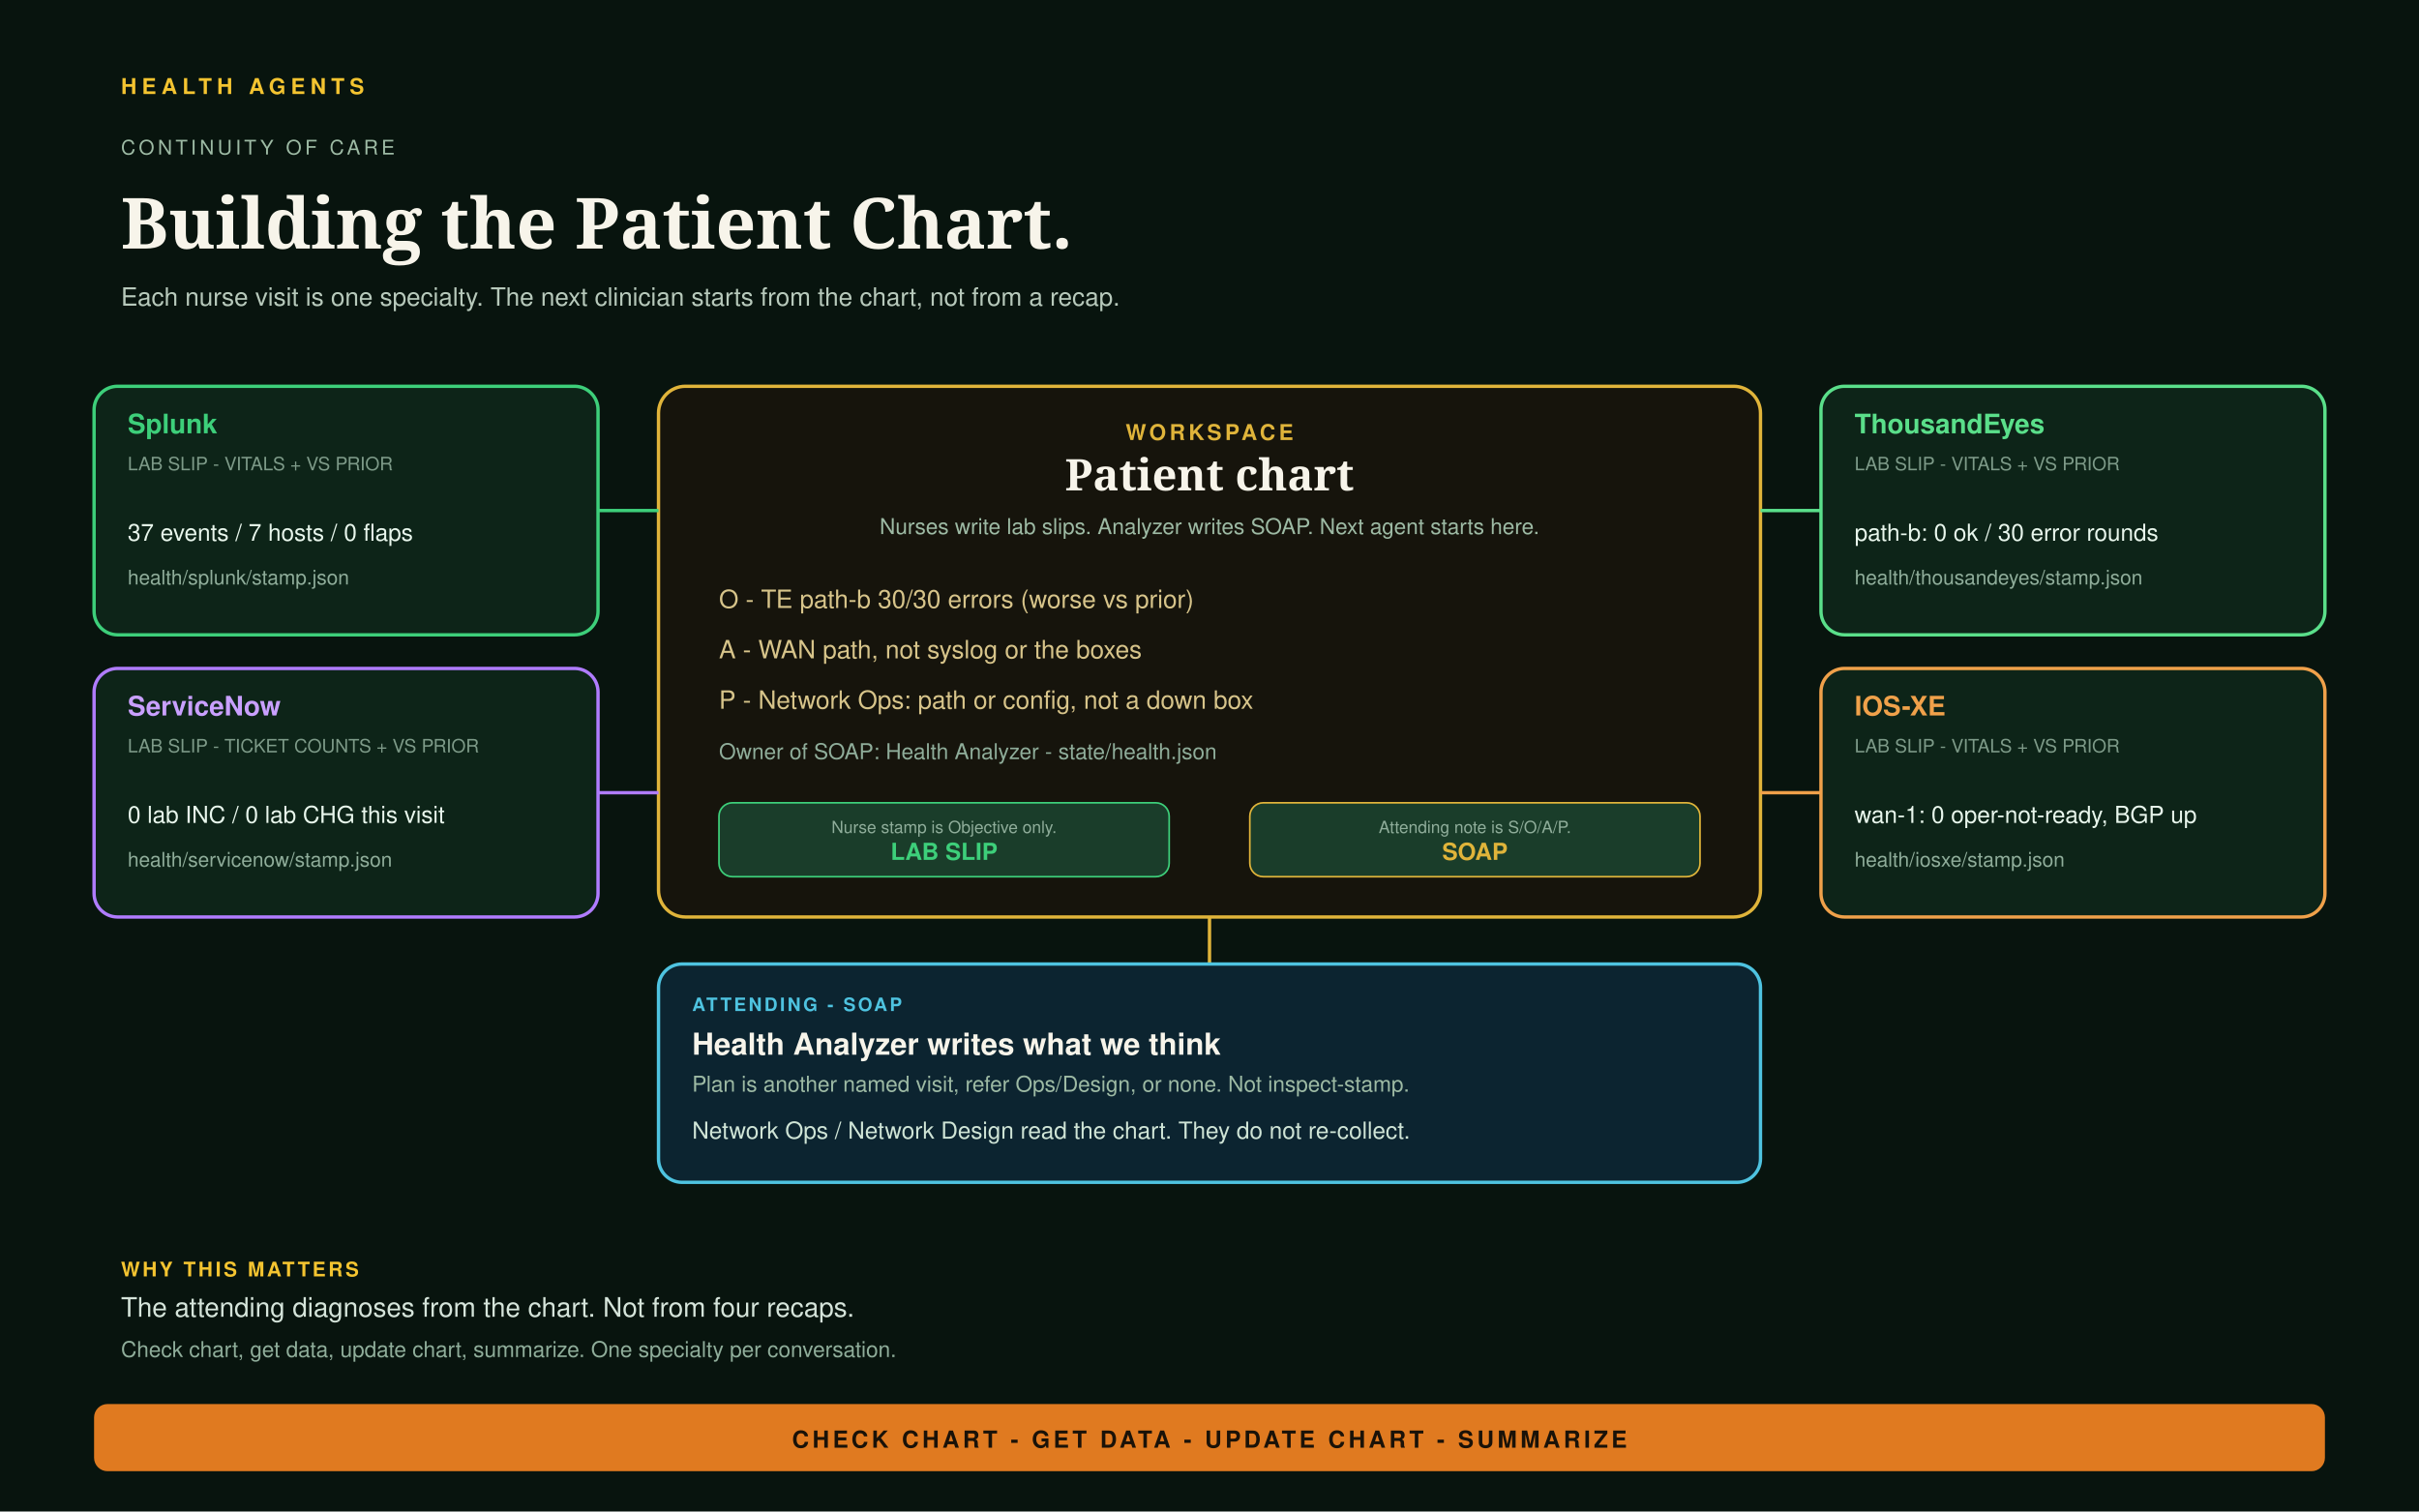
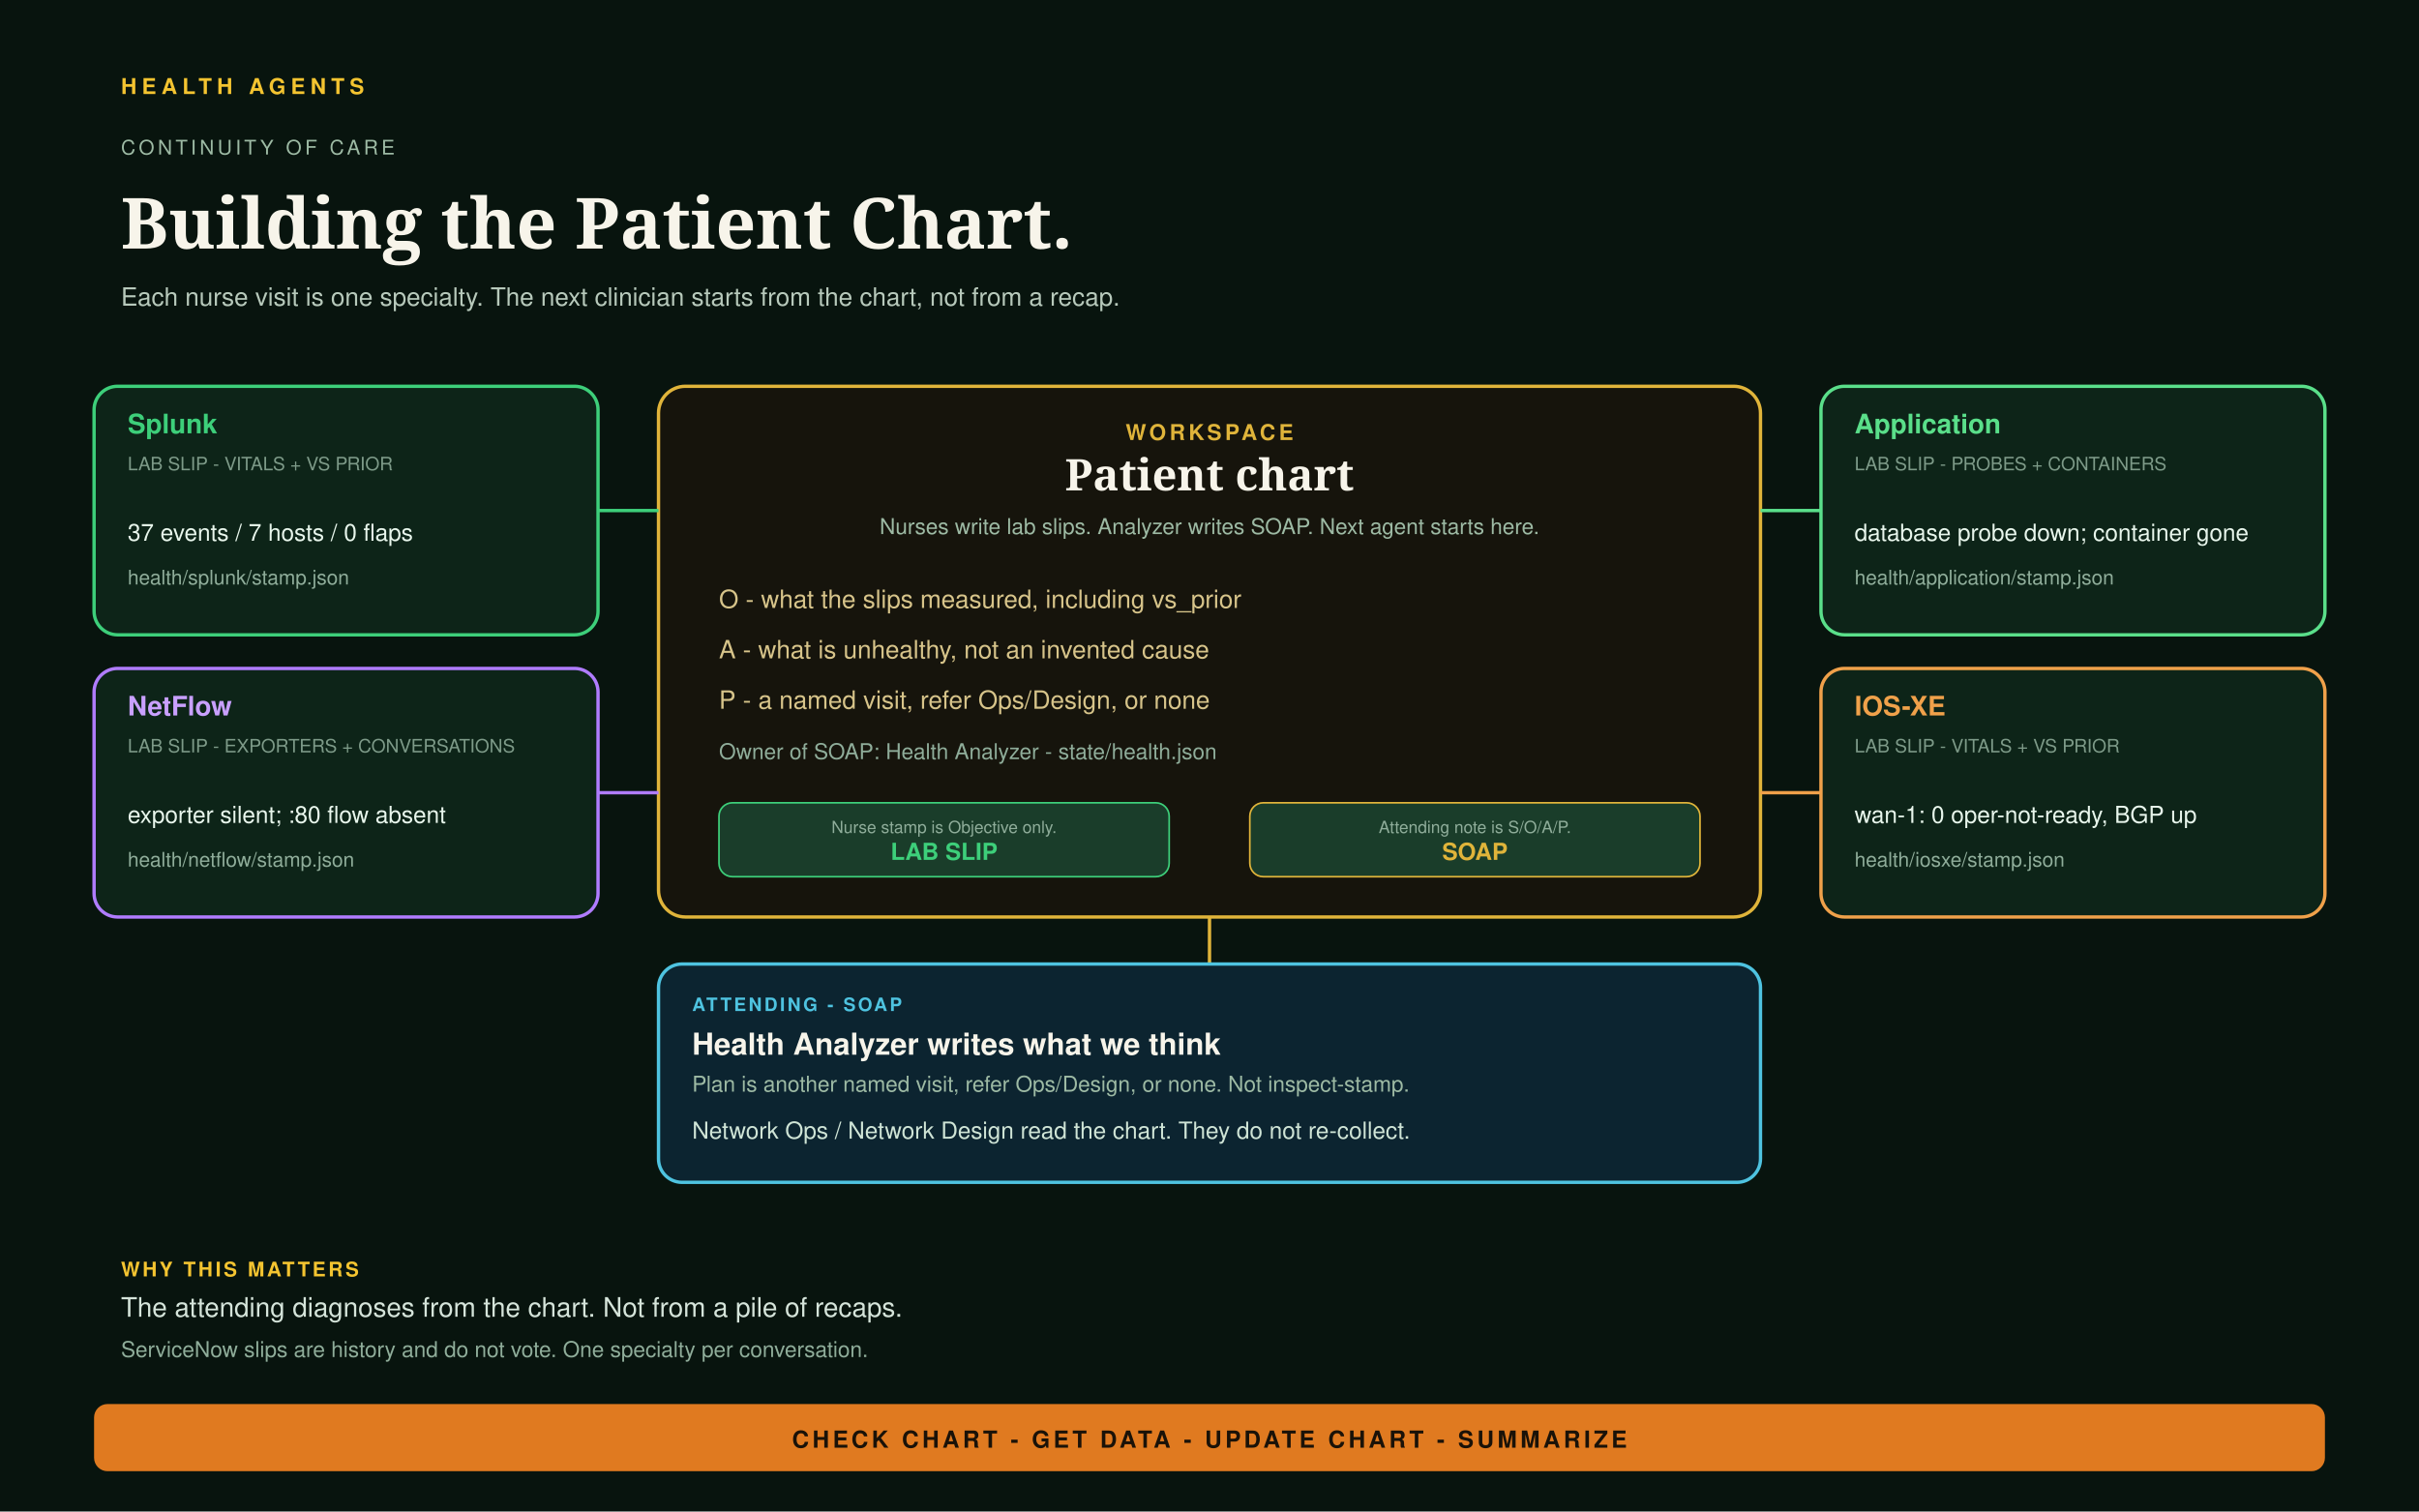
<svg xmlns="http://www.w3.org/2000/svg" viewBox="0 0 1440 900" width="1440" height="900">
  <rect width="1440" height="900" fill="#08140e" />
  <text x="72" y="56" fill="#f4c430" font-family="Helvetica, Arial, sans-serif" font-size="13" font-weight="700" letter-spacing="3">HEALTH AGENTS</text>
  <text x="72" y="92" fill="#9dbaa4" font-family="Helvetica, Arial, sans-serif" font-size="12" letter-spacing="2">CONTINUITY OF CARE</text>
  <text x="72" y="148" fill="#f7f4ea" font-family="Georgia, serif" font-size="42" font-weight="700">Building the Patient Chart.</text>
  <text x="72" y="182" fill="#b7c9bb" font-family="Helvetica, Arial, sans-serif" font-size="15">Each nurse visit is one specialty. The next clinician starts from the chart, not from a recap.</text>
  <rect x="56" y="230" width="300" height="148" rx="14" fill="#0d2418" stroke="#3dcf7a" stroke-width="2" />
  <text x="76" y="258" fill="#3dcf7a" font-family="Helvetica, Arial, sans-serif" font-size="16" font-weight="700">Splunk</text>
  <text x="76" y="280" fill="#7d9a88" font-family="Helvetica, Arial, sans-serif" font-size="11">LAB SLIP - VITALS + VS PRIOR</text>
  <text x="76" y="322" fill="#e8f6ec" font-family="Helvetica, Arial, sans-serif" font-size="14">37 events / 7 hosts / 0 flaps</text>
  <text x="76" y="348" fill="#8fad9a" font-family="Helvetica, Arial, sans-serif" font-size="12">health/splunk/stamp.json</text>
  <rect x="56" y="398" width="300" height="148" rx="14" fill="#0d2418" stroke="#b07cff" stroke-width="2" />
-   <text x="76" y="426" fill="#c9a0ff" font-family="Helvetica, Arial, sans-serif" font-size="16" font-weight="700">ServiceNow</text>
-   <text x="76" y="448" fill="#7d9a88" font-family="Helvetica, Arial, sans-serif" font-size="11">LAB SLIP - TICKET COUNTS + VS PRIOR</text>
-   <text x="76" y="490" fill="#e8f6ec" font-family="Helvetica, Arial, sans-serif" font-size="14">0 lab INC / 0 lab CHG this visit</text>
-   <text x="76" y="516" fill="#8fad9a" font-family="Helvetica, Arial, sans-serif" font-size="12">health/servicenow/stamp.json</text>
+   <text x="76" y="426" fill="#c9a0ff" font-family="Helvetica, Arial, sans-serif" font-size="16" font-weight="700">NetFlow</text>
+   <text x="76" y="448" fill="#7d9a88" font-family="Helvetica, Arial, sans-serif" font-size="11">LAB SLIP - EXPORTERS + CONVERSATIONS</text>
+   <text x="76" y="490" fill="#e8f6ec" font-family="Helvetica, Arial, sans-serif" font-size="14">exporter silent; :80 flow absent</text>
+   <text x="76" y="516" fill="#8fad9a" font-family="Helvetica, Arial, sans-serif" font-size="12">health/netflow/stamp.json</text>
  <rect x="392" y="230" width="656" height="316" rx="16" fill="#16140c" stroke="#e0b43a" stroke-width="2" />
  <text x="720" y="262" text-anchor="middle" fill="#e0b43a" font-family="Helvetica, Arial, sans-serif" font-size="13" font-weight="700" letter-spacing="2">WORKSPACE</text>
  <text x="720" y="292" text-anchor="middle" fill="#f7f4ea" font-family="Georgia, serif" font-size="26" font-weight="700">Patient chart</text>
  <text x="720" y="318" text-anchor="middle" fill="#9dbaa4" font-family="Helvetica, Arial, sans-serif" font-size="13">Nurses write lab slips. Analyzer writes SOAP. Next agent starts here.</text>
-   <text x="428" y="362" fill="#d7c48a" font-family="Helvetica, Arial, sans-serif" font-size="15">O - TE path-b 30/30 errors (worse vs prior)</text>
-   <text x="428" y="392" fill="#d7c48a" font-family="Helvetica, Arial, sans-serif" font-size="15">A - WAN path, not syslog or the boxes</text>
-   <text x="428" y="422" fill="#d7c48a" font-family="Helvetica, Arial, sans-serif" font-size="15">P - Network Ops: path or config, not a down box</text>
+   <text x="428" y="362" fill="#d7c48a" font-family="Helvetica, Arial, sans-serif" font-size="15">O - what the slips measured, including vs_prior</text>
+   <text x="428" y="392" fill="#d7c48a" font-family="Helvetica, Arial, sans-serif" font-size="15">A - what is unhealthy, not an invented cause</text>
+   <text x="428" y="422" fill="#d7c48a" font-family="Helvetica, Arial, sans-serif" font-size="15">P - a named visit, refer Ops/Design, or none</text>
  <text x="428" y="452" fill="#8fad9a" font-family="Helvetica, Arial, sans-serif" font-size="13">Owner of SOAP: Health Analyzer - state/health.json</text>
  <rect x="428" y="478" width="268" height="44" rx="8" fill="#1a3d2a" stroke="#3dcf7a" />
  <text x="562" y="496" text-anchor="middle" fill="#8fad9a" font-family="Helvetica, Arial, sans-serif" font-size="10">Nurse stamp is Objective only.</text>
  <text x="562" y="512" text-anchor="middle" fill="#3dcf7a" font-family="Helvetica, Arial, sans-serif" font-size="14" font-weight="700">LAB SLIP</text>
  <rect x="744" y="478" width="268" height="44" rx="8" fill="#1a3d2a" stroke="#e0b43a" />
  <text x="878" y="496" text-anchor="middle" fill="#8fad9a" font-family="Helvetica, Arial, sans-serif" font-size="10">Attending note is S/O/A/P.</text>
  <text x="878" y="512" text-anchor="middle" fill="#e0b43a" font-family="Helvetica, Arial, sans-serif" font-size="14" font-weight="700">SOAP</text>
  <rect x="1084" y="230" width="300" height="148" rx="14" fill="#0d2418" stroke="#5adf8a" stroke-width="2" />
-   <text x="1104" y="258" fill="#5adf8a" font-family="Helvetica, Arial, sans-serif" font-size="16" font-weight="700">ThousandEyes</text>
-   <text x="1104" y="280" fill="#7d9a88" font-family="Helvetica, Arial, sans-serif" font-size="11">LAB SLIP - VITALS + VS PRIOR</text>
-   <text x="1104" y="322" fill="#e8f6ec" font-family="Helvetica, Arial, sans-serif" font-size="14">path-b: 0 ok / 30 error rounds</text>
-   <text x="1104" y="348" fill="#8fad9a" font-family="Helvetica, Arial, sans-serif" font-size="12">health/thousandeyes/stamp.json</text>
+   <text x="1104" y="258" fill="#5adf8a" font-family="Helvetica, Arial, sans-serif" font-size="16" font-weight="700">Application</text>
+   <text x="1104" y="280" fill="#7d9a88" font-family="Helvetica, Arial, sans-serif" font-size="11">LAB SLIP - PROBES + CONTAINERS</text>
+   <text x="1104" y="322" fill="#e8f6ec" font-family="Helvetica, Arial, sans-serif" font-size="14">database probe down; container gone</text>
+   <text x="1104" y="348" fill="#8fad9a" font-family="Helvetica, Arial, sans-serif" font-size="12">health/application/stamp.json</text>
  <rect x="1084" y="398" width="300" height="148" rx="14" fill="#0d2418" stroke="#f0a14a" stroke-width="2" />
  <text x="1104" y="426" fill="#f0a14a" font-family="Helvetica, Arial, sans-serif" font-size="16" font-weight="700">IOS-XE</text>
  <text x="1104" y="448" fill="#7d9a88" font-family="Helvetica, Arial, sans-serif" font-size="11">LAB SLIP - VITALS + VS PRIOR</text>
  <text x="1104" y="490" fill="#e8f6ec" font-family="Helvetica, Arial, sans-serif" font-size="14">wan-1: 0 oper-not-ready, BGP up</text>
  <text x="1104" y="516" fill="#8fad9a" font-family="Helvetica, Arial, sans-serif" font-size="12">health/iosxe/stamp.json</text>
  <path d="M356 304 H392" fill="none" stroke="#3dcf7a" stroke-width="2" />
  <path d="M356 472 H392" fill="none" stroke="#b07cff" stroke-width="2" />
  <path d="M1084 304 H1048" fill="none" stroke="#5adf8a" stroke-width="2" />
  <path d="M1084 472 H1048" fill="none" stroke="#f0a14a" stroke-width="2" />
  <path d="M720 546 V574" fill="none" stroke="#e0b43a" stroke-width="2" />
  <rect x="392" y="574" width="656" height="130" rx="14" fill="#0c2430" stroke="#4ec3e0" stroke-width="2" />
  <text x="412" y="602" fill="#4ec3e0" font-family="Helvetica, Arial, sans-serif" font-size="11" font-weight="700" letter-spacing="1.4">ATTENDING - SOAP</text>
  <text x="412" y="628" fill="#f7f4ea" font-family="Helvetica, Arial, sans-serif" font-size="18" font-weight="700">Health Analyzer writes what we think</text>
  <text x="412" y="650" fill="#9dbaa4" font-family="Helvetica, Arial, sans-serif" font-size="13">Plan is another named visit, refer Ops/Design, or none. Not inspect-stamp.</text>
  <text x="412" y="678" fill="#cfe4d6" font-family="Helvetica, Arial, sans-serif" font-size="14">Network Ops / Network Design read the chart. They do not re-collect.</text>
  <text x="72" y="760" fill="#f4c430" font-family="Helvetica, Arial, sans-serif" font-size="12" font-weight="700" letter-spacing="1.5">WHY THIS MATTERS</text>
-   <text x="72" y="784" fill="#d5e4da" font-family="Helvetica, Arial, sans-serif" font-size="16">The attending diagnoses from the chart. Not from four recaps.</text>
-   <text x="72" y="808" fill="#8fad9a" font-family="Helvetica, Arial, sans-serif" font-size="13">Check chart, get data, update chart, summarize. One specialty per conversation.</text>
+   <text x="72" y="784" fill="#d5e4da" font-family="Helvetica, Arial, sans-serif" font-size="16">The attending diagnoses from the chart. Not from a pile of recaps.</text>
+   <text x="72" y="808" fill="#8fad9a" font-family="Helvetica, Arial, sans-serif" font-size="13">ServiceNow slips are history and do not vote. One specialty per conversation.</text>
  <rect x="56" y="836" width="1328" height="40" rx="8" fill="#e07a20" />
  <text x="720" y="862" text-anchor="middle" fill="#1a1208" font-family="Helvetica, Arial, sans-serif" font-size="14" font-weight="700" letter-spacing="2">CHECK CHART - GET DATA - UPDATE CHART - SUMMARIZE</text>
</svg>
